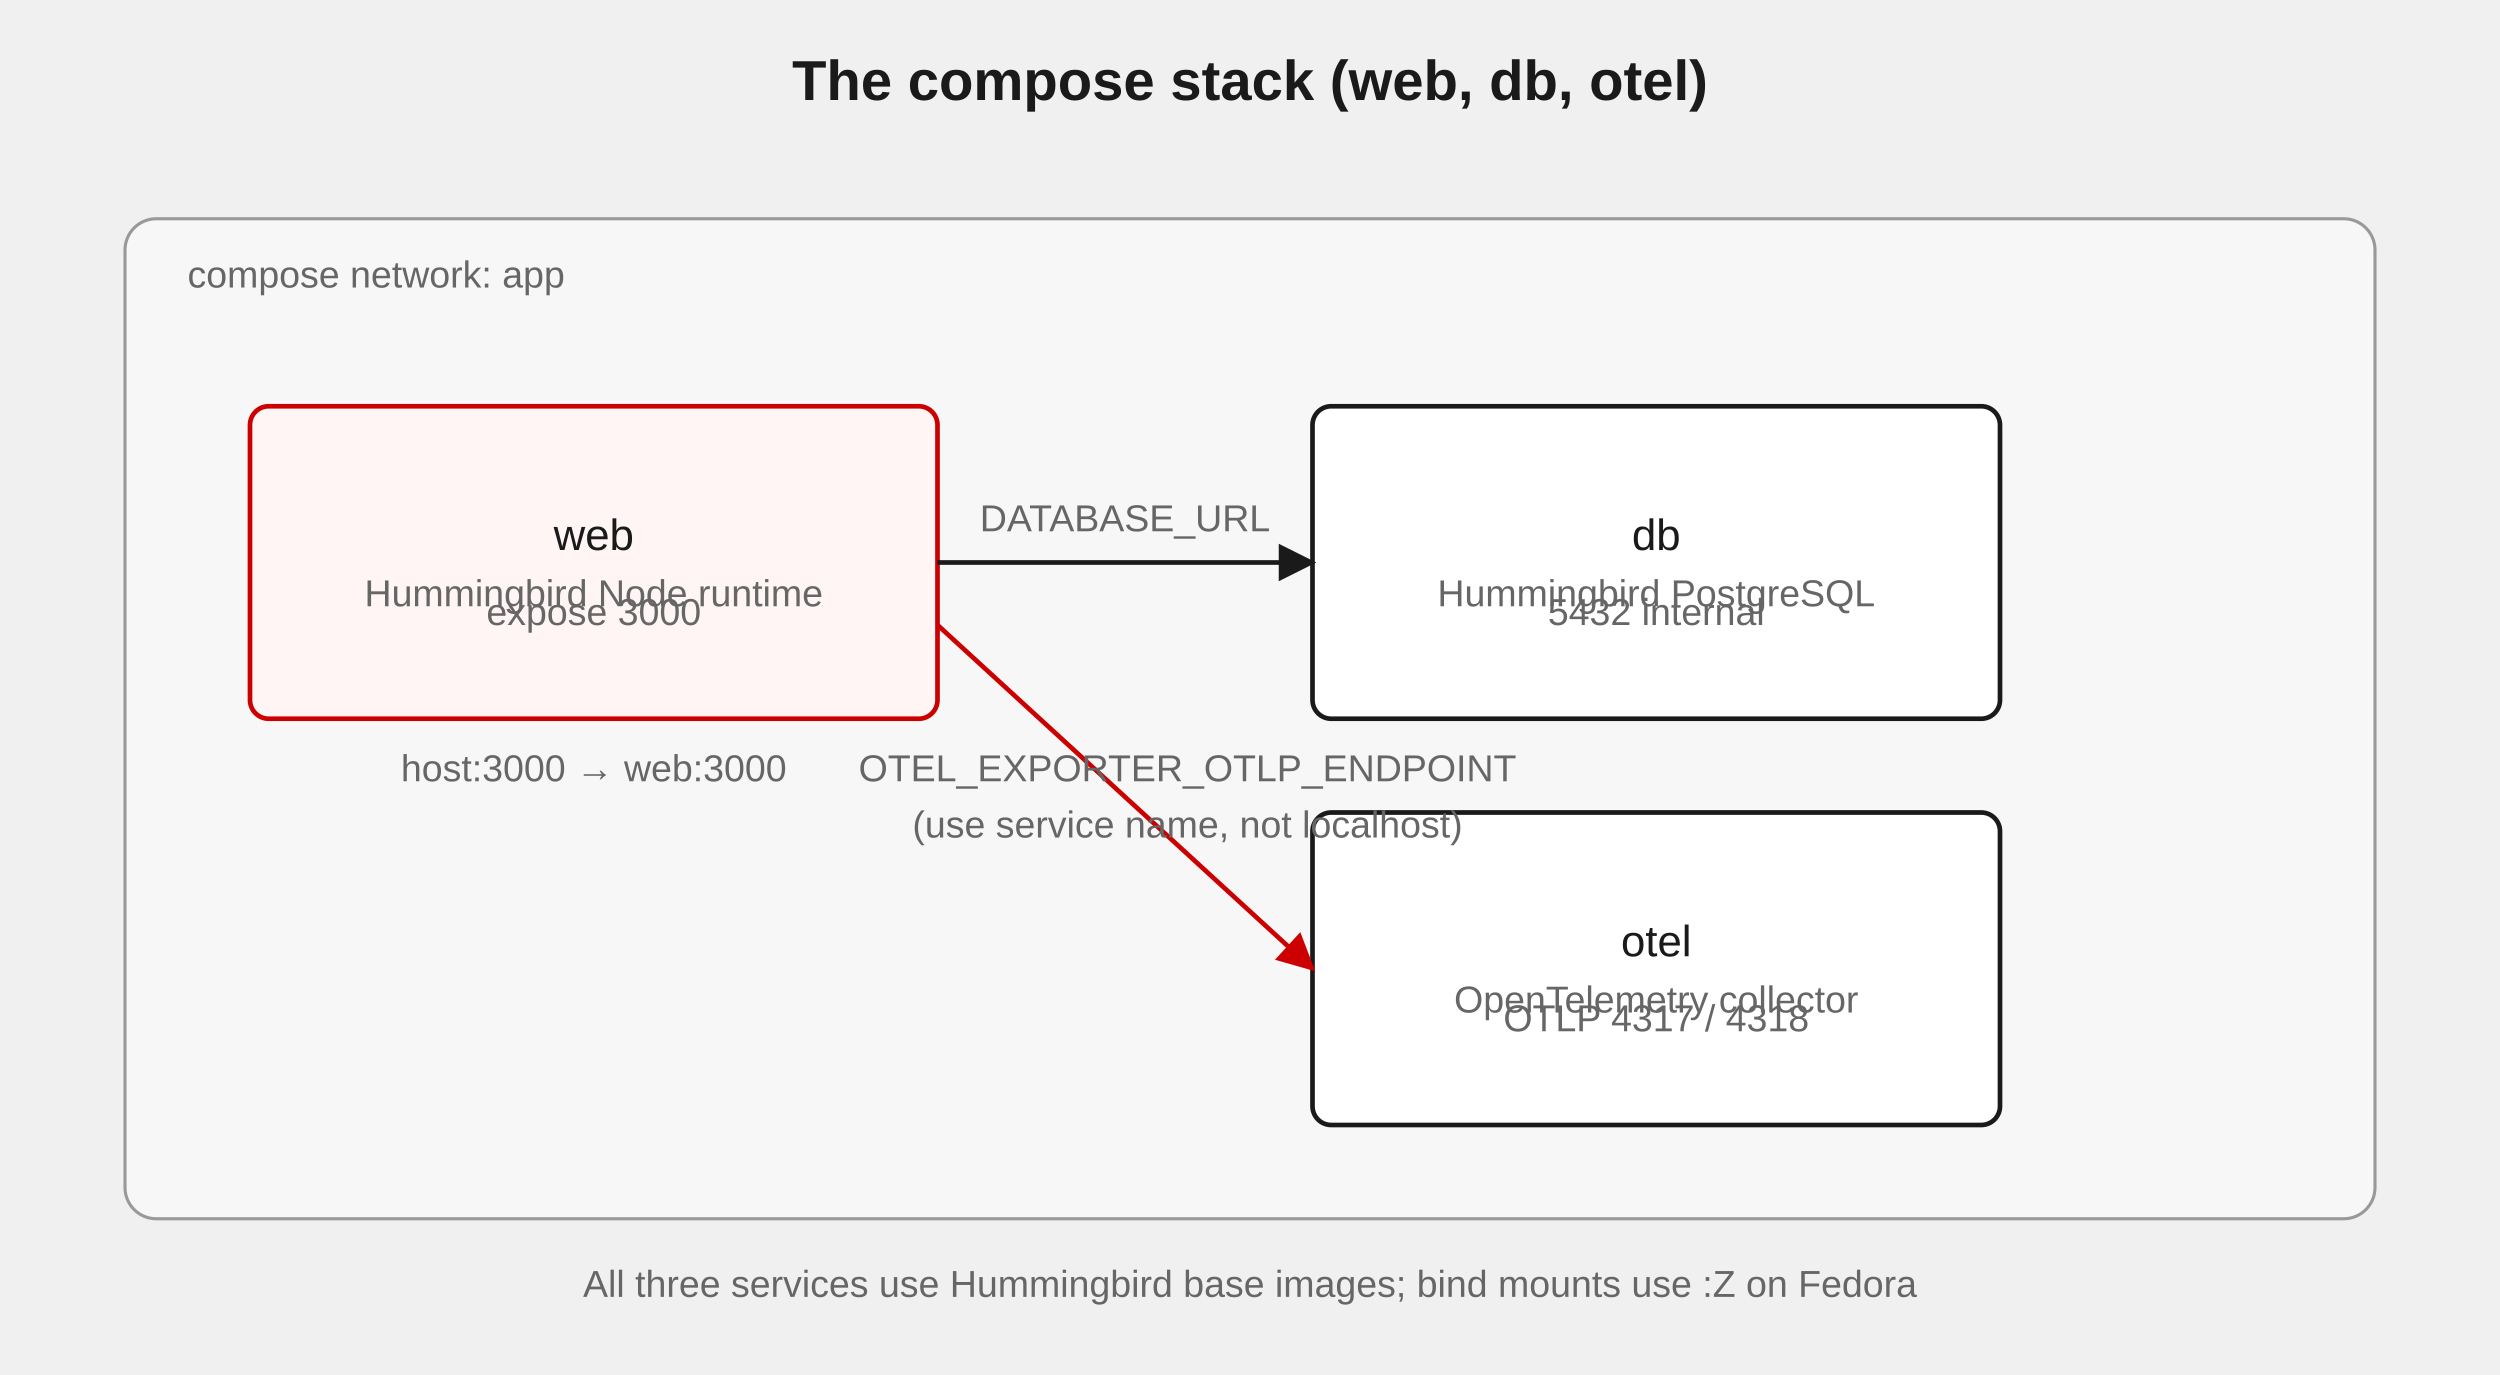
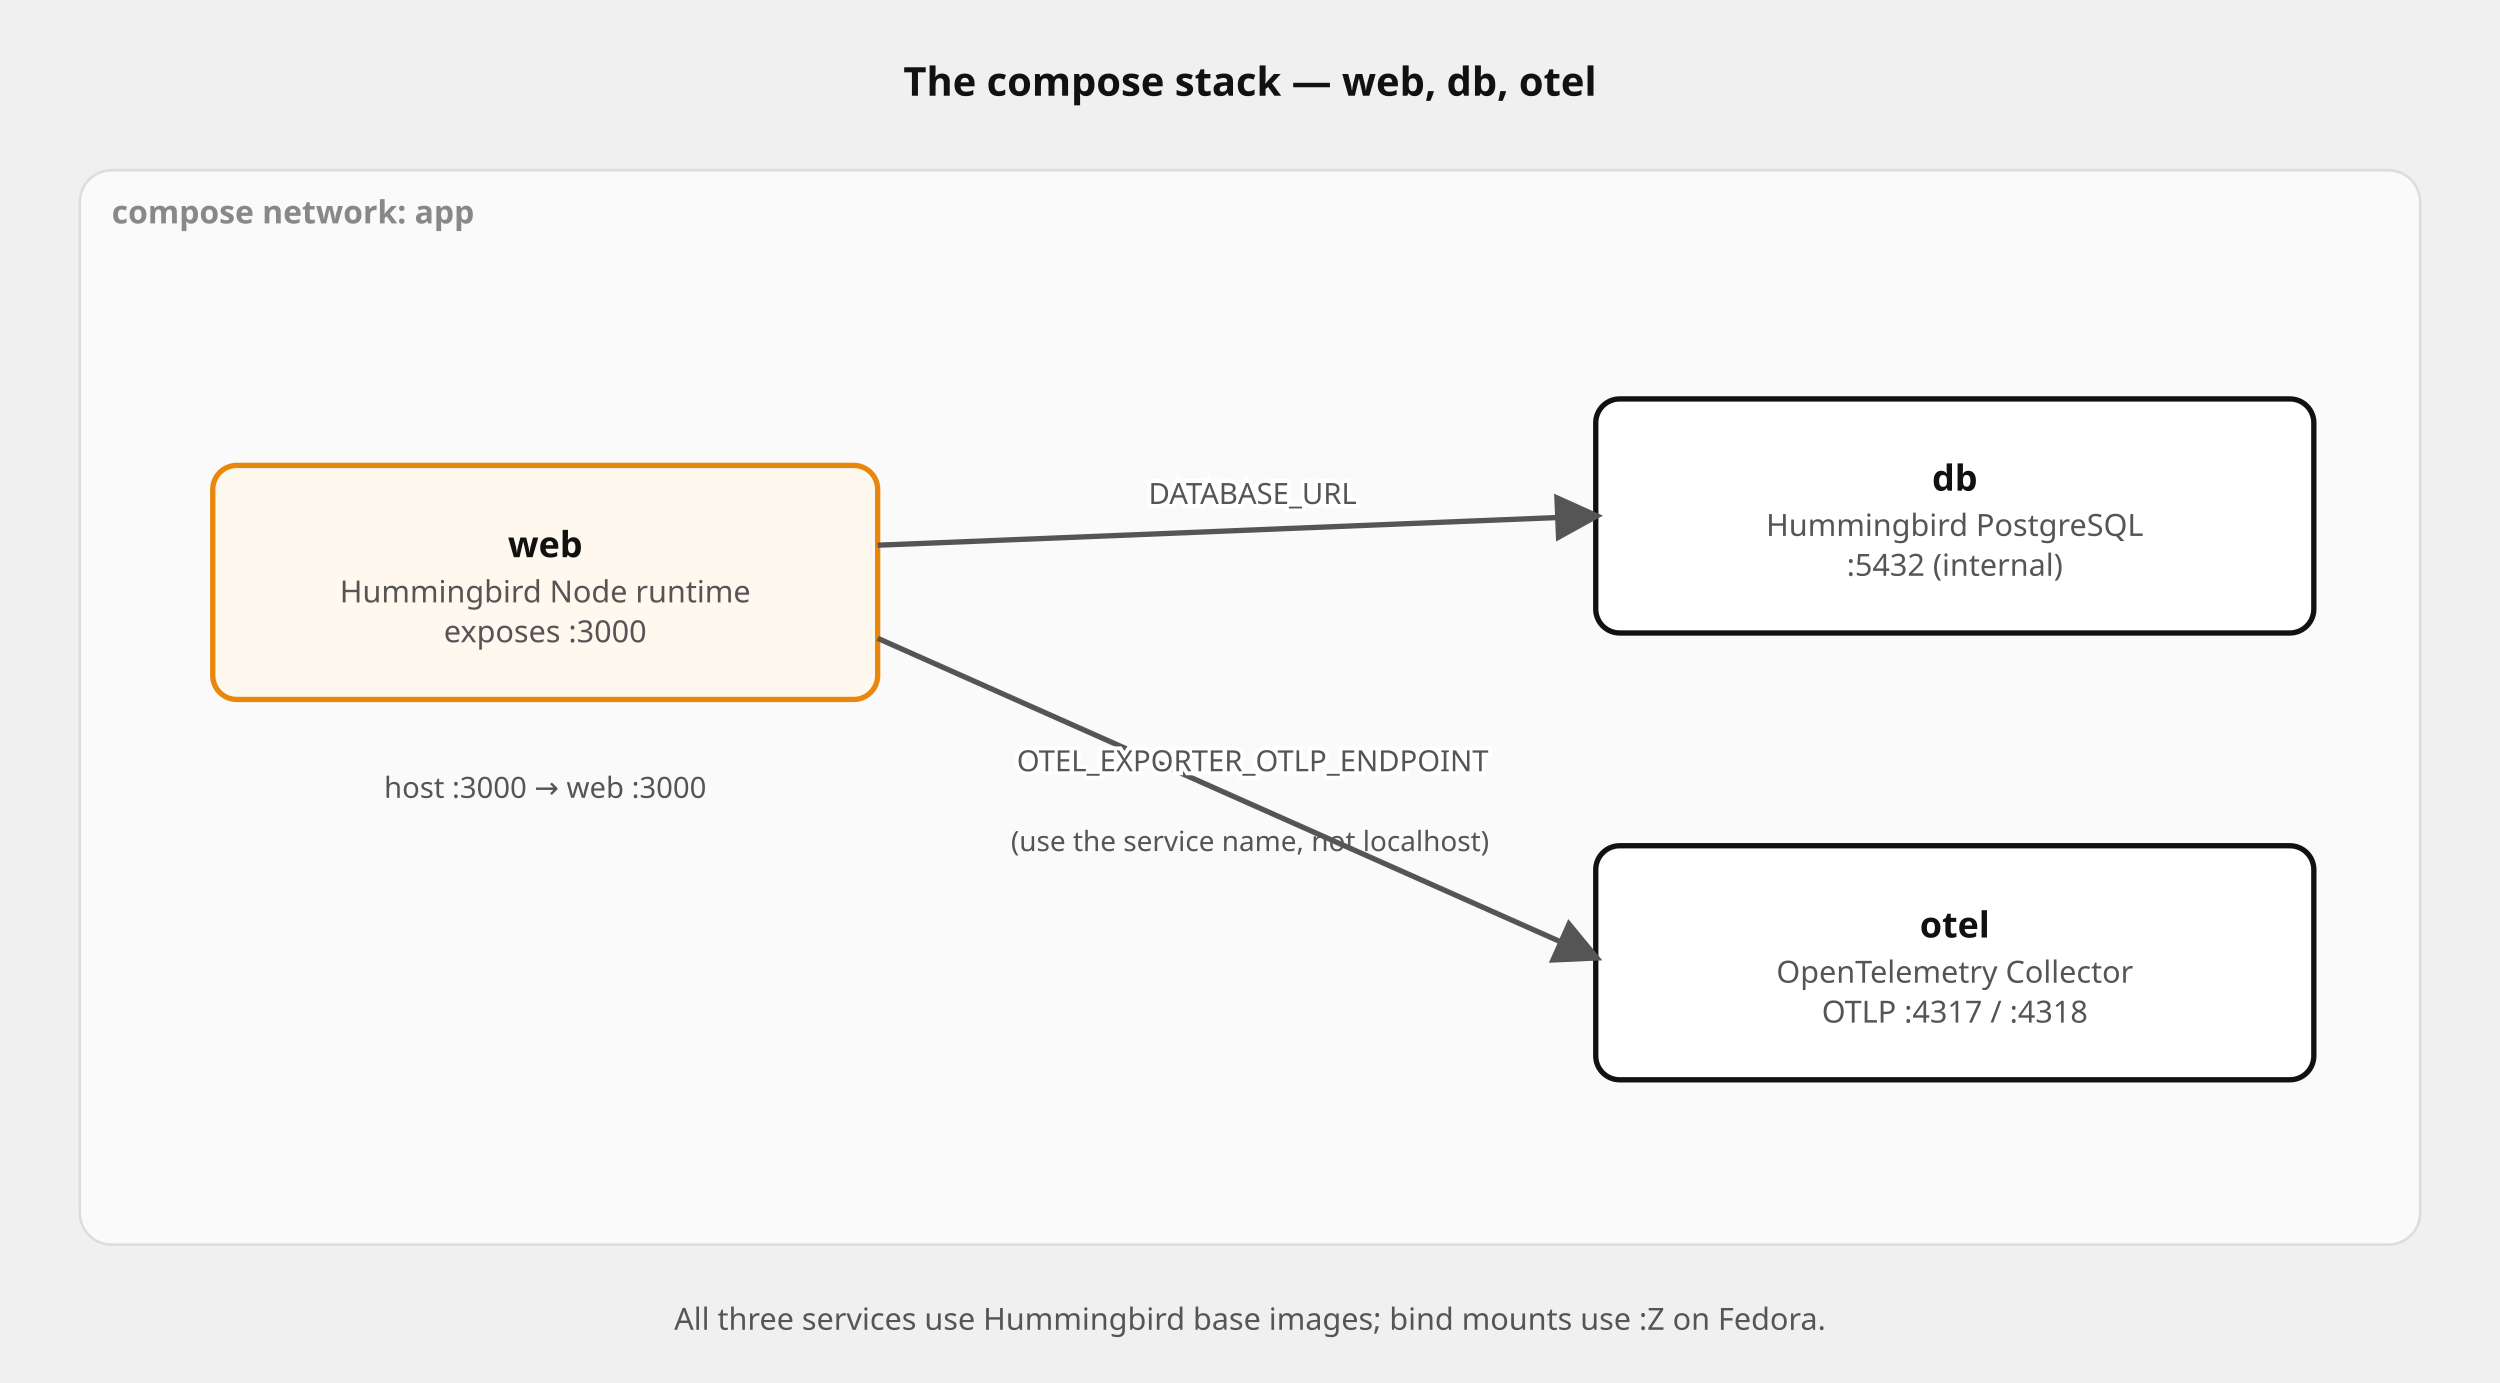
- <svg xmlns="http://www.w3.org/2000/svg" viewBox="0 0 800 440" width="100%" style="max-width:800px;height:auto;">
+ <svg xmlns="http://www.w3.org/2000/svg" viewBox="0 0 940 520" font-family="'Red Hat Text', system-ui, sans-serif" role="img">
  <defs>
-     <marker id="arrow" viewBox="0 0 10 10" refX="9" refY="5" markerWidth="8" markerHeight="8" orient="auto-start-reverse">
-       <path d="M 0 0 L 10 5 L 0 10 z" fill="#1a1a1a" />
+     <marker id="a" viewBox="0 0 10 10" refX="8.5" refY="5" markerWidth="9" markerHeight="9" orient="auto-start-reverse">
+       <path d="M0,0 L10,5 L0,10 z" fill="#555" />
    </marker>
-     <marker id="arrow-red" viewBox="0 0 10 10" refX="9" refY="5" markerWidth="8" markerHeight="8" orient="auto-start-reverse">
-       <path d="M 0 0 L 10 5 L 0 10 z" fill="#cc0000" />
+     <marker id="am" viewBox="0 0 10 10" refX="8.5" refY="5" markerWidth="9" markerHeight="9" orient="auto-start-reverse">
+       <path d="M0,0 L10,5 L0,10 z" fill="#b8650a" />
    </marker>
-     <style>
-       text { font-family: -apple-system, "Helvetica Neue", Arial, sans-serif; fill: #1a1a1a; }
-       .title { font-size: 18px; font-weight: 600; }
-       .label { font-size: 14px; }
-       .small { font-size: 12px; fill: #666; }
-       .accent { fill: #cc0000; }
-       .box { fill: #ffffff; stroke: #1a1a1a; stroke-width: 1.5; }
-       .box-accent { fill: #fff5f5; stroke: #cc0000; stroke-width: 1.5; }
-       .box-muted { fill: #f7f7f7; stroke: #999999; stroke-width: 1; }
-       .conn { stroke: #1a1a1a; stroke-width: 1.5; fill: none; }
-       .conn-red { stroke: #cc0000; stroke-width: 1.5; fill: none; }
-       .dashed { stroke-dasharray: 4 3; }
-     </style>
  </defs>
-   <text x="400.0" y="32" class="title" text-anchor="middle">The compose stack (web, db, otel)</text>
-   <rect x="40" y="70" width="720" height="320" rx="10" class="box-muted" />
-   <text x="60" y="92" class="small" text-anchor="start">compose network: app</text>
-   <rect x="80" y="130" width="220" height="100" rx="6" class="box-accent" />
-   <text x="190.0" y="176.0" text-anchor="middle" class="label">web</text>
-   <text x="190.0" y="194.0" text-anchor="middle" class="small">Hummingbird Node runtime</text>
-   <text x="190" y="200" class="small" text-anchor="middle">expose 3000</text>
-   <rect x="420" y="130" width="220" height="100" rx="6" class="box" />
-   <text x="530.0" y="176.0" text-anchor="middle" class="label">db</text>
-   <text x="530.0" y="194.0" text-anchor="middle" class="small">Hummingbird PostgreSQL</text>
-   <text x="530" y="200" class="small" text-anchor="middle">5432 internal</text>
-   <rect x="420" y="260" width="220" height="100" rx="6" class="box" />
-   <text x="530.0" y="306.0" text-anchor="middle" class="label">otel</text>
-   <text x="530.0" y="324.0" text-anchor="middle" class="small">OpenTelemetry collector</text>
-   <text x="530" y="330" class="small" text-anchor="middle">OTLP 4317 / 4318</text>
-   <line x1="300" y1="180" x2="420" y2="180" class="conn" marker-end="url(#arrow)" />
-   <text x="360" y="170" class="small" text-anchor="middle">DATABASE_URL</text>
-   <line x1="300" y1="200" x2="420" y2="310" class="conn-red" marker-end="url(#arrow-red)" />
-   <text x="380" y="250" class="small" text-anchor="middle">OTEL_EXPORTER_OTLP_ENDPOINT</text>
-   <text x="380" y="268" class="small" text-anchor="middle">(use service name, not localhost)</text>
-   <text x="190" y="250" class="small" text-anchor="middle">host:3000 → web:3000</text>
-   <text x="400.0" y="415" class="small" text-anchor="middle">All three services use Hummingbird base images; bind mounts use :Z on Fedora</text>
+   <rect x="30" y="64" width="880" height="404" rx="12" fill="#fafafa" stroke="#ddd" />
+   <text x="42" y="84" font-size="12" font-weight="700" fill="#888">compose network: app</text>
+   <rect x="80" y="175" width="250" height="88" rx="9" fill="#fff8ef" stroke="#e8870c" stroke-width="2" />
+   <text x="205.0" y="209.5" font-size="13.5" font-weight="700" fill="#111111" text-anchor="middle">web</text>
+   <text x="205.0" y="226.5" font-size="11.5" fill="#555555" text-anchor="middle">Hummingbird Node runtime</text>
+   <text x="205.0" y="241.5" font-size="11.5" fill="#555555" text-anchor="middle">exposes :3000</text>
+   <rect x="600" y="150" width="270" height="88" rx="9" fill="#ffffff" stroke="#111111" stroke-width="2" />
+   <text x="735.0" y="184.5" font-size="13.5" font-weight="700" fill="#111111" text-anchor="middle">db</text>
+   <text x="735.0" y="201.5" font-size="11.5" fill="#555555" text-anchor="middle">Hummingbird PostgreSQL</text>
+   <text x="735.0" y="216.5" font-size="11.5" fill="#555555" text-anchor="middle">:5432 (internal)</text>
+   <rect x="600" y="318" width="270" height="88" rx="9" fill="#ffffff" stroke="#111111" stroke-width="2" />
+   <text x="735.0" y="352.5" font-size="13.5" font-weight="700" fill="#111111" text-anchor="middle">otel</text>
+   <text x="735.0" y="369.5" font-size="11.5" fill="#555555" text-anchor="middle">OpenTelemetry Collector</text>
+   <text x="735.0" y="384.5" font-size="11.5" fill="#555555" text-anchor="middle">OTLP :4317 / :4318</text>
+   <path d="M330,205 L600,194" fill="none" stroke="#555" stroke-width="2" marker-end="url(#a)" />
+   <text x="471.0" y="189.5" font-size="11" fill="#ffffff" stroke="#ffffff" stroke-width="3" paint-order="stroke" text-anchor="middle">DATABASE_URL</text>
+   <text x="471.0" y="189.5" font-size="11" fill="#555" text-anchor="middle">DATABASE_URL</text>
+   <path d="M330,240 L600,360" fill="none" stroke="#555" stroke-width="2" marker-end="url(#a)" />
+   <text x="471.0" y="290.0" font-size="11" fill="#ffffff" stroke="#ffffff" stroke-width="3" paint-order="stroke" text-anchor="middle">OTEL_EXPORTER_OTLP_ENDPOINT</text>
+   <text x="471.0" y="290.0" font-size="11" fill="#555" text-anchor="middle">OTEL_EXPORTER_OTLP_ENDPOINT</text>
+   <text x="470" y="36" font-size="15" fill="#111111" text-anchor="middle" font-weight="700">The compose stack — web, db, otel</text>
+   <text x="205" y="300" font-size="11" fill="#555555" text-anchor="middle">host :3000 → web :3000</text>
+   <text x="470" y="320" font-size="10.5" fill="#555555" text-anchor="middle">(use the service name, not localhost)</text>
+   <text x="470" y="500" font-size="11.5" fill="#555555" text-anchor="middle">All three services use Hummingbird base images; bind mounts use :Z on Fedora.</text>
</svg>
